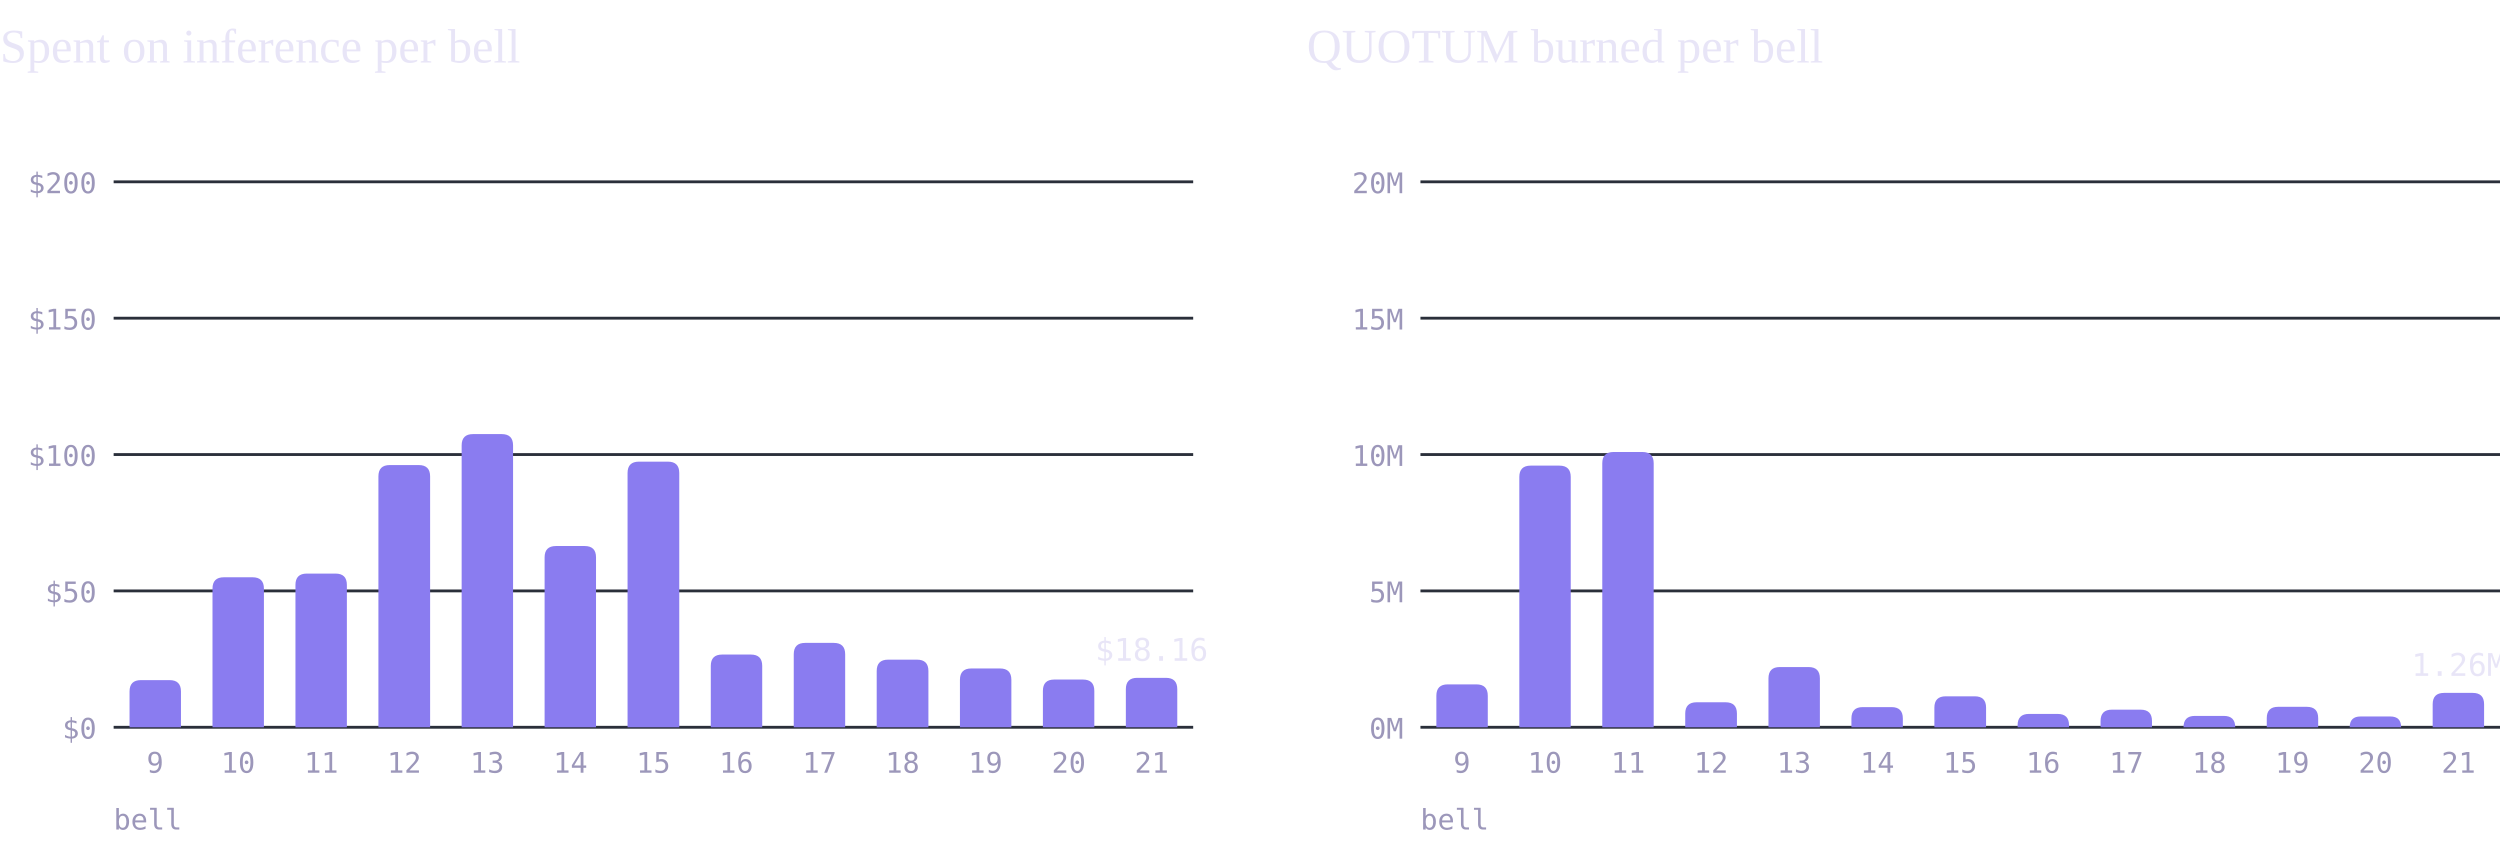
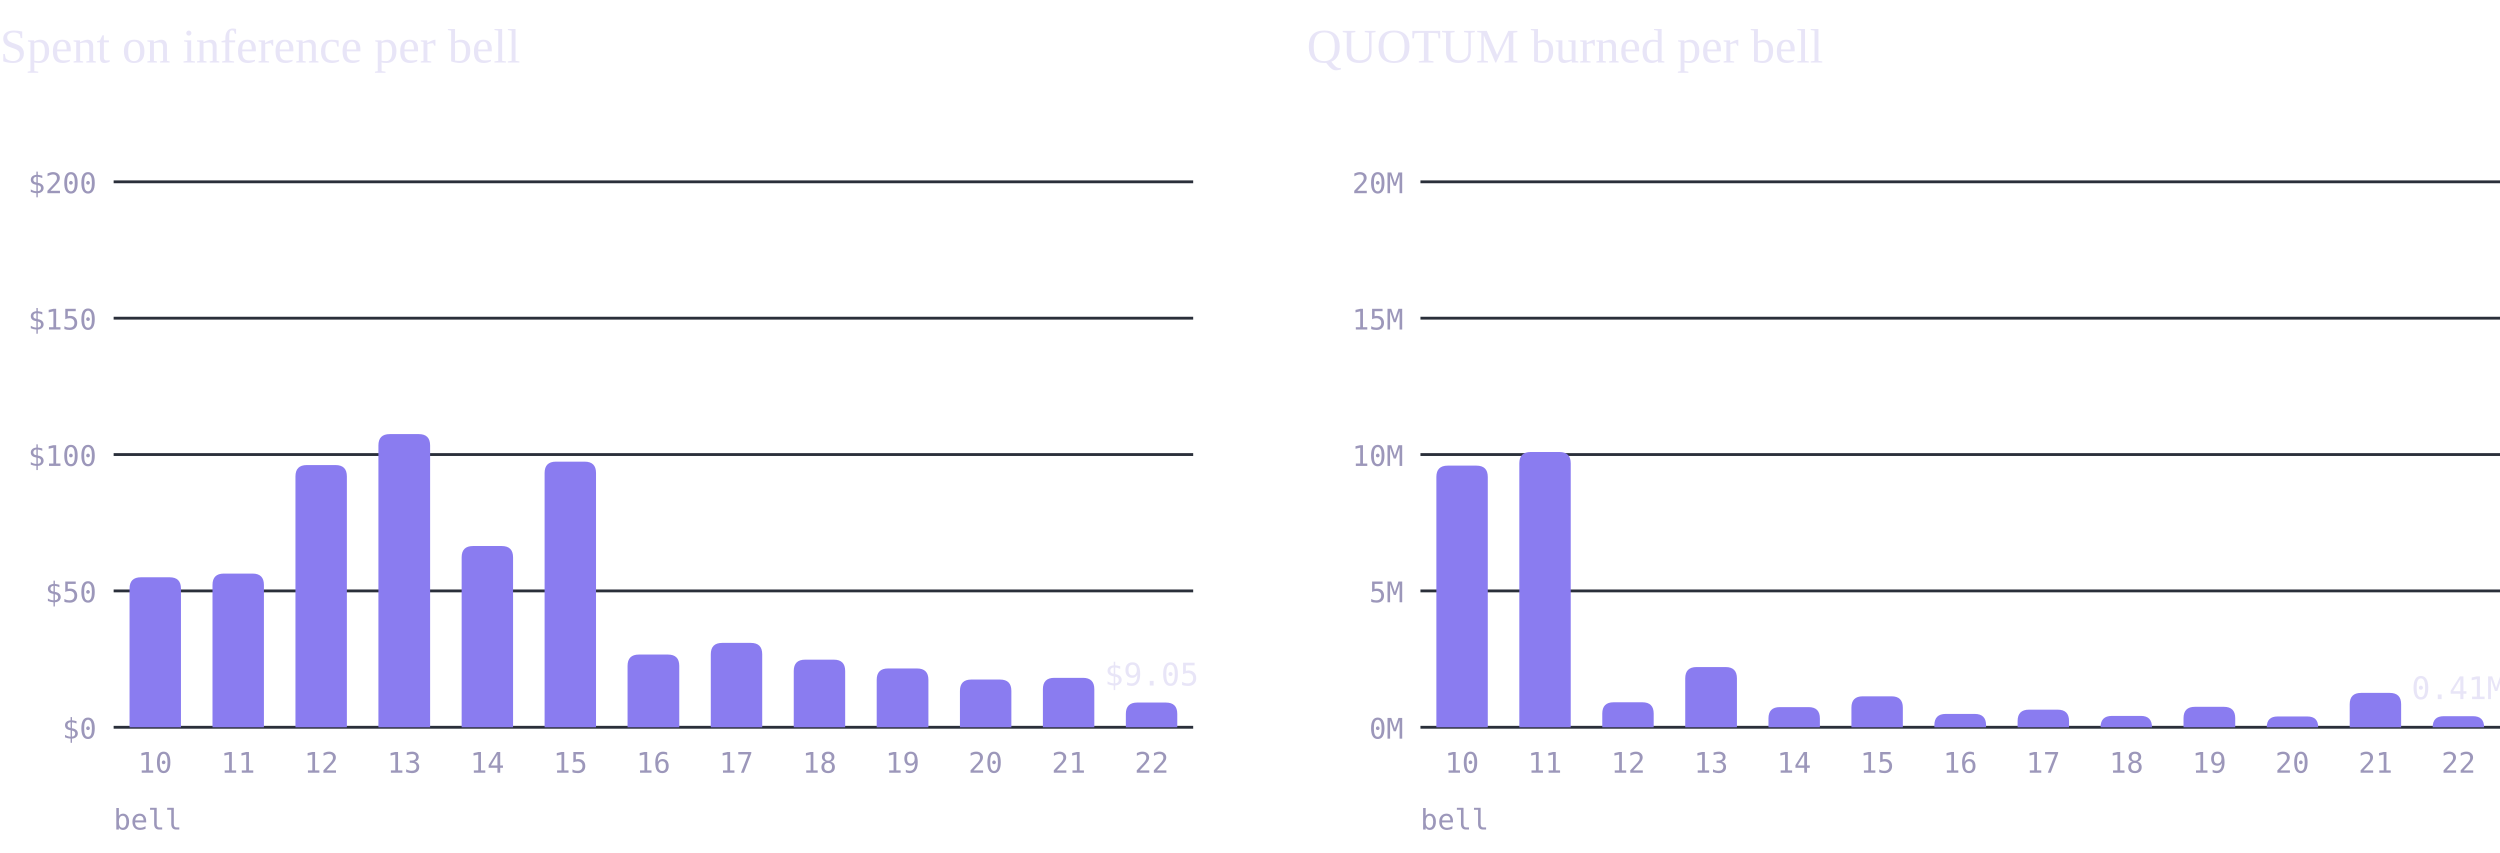
- <svg xmlns="http://www.w3.org/2000/svg" viewBox="0 0 880 300" width="880" height="300" role="img" aria-label="quotum bells 1 to 21: inference spent and QUOTUM burned per bell">
+ <svg xmlns="http://www.w3.org/2000/svg" viewBox="0 0 880 300" width="880" height="300" role="img" aria-label="quotum bells 1 to 22: inference spent and QUOTUM burned per bell">
  <text x="0" y="22" font-family="Georgia,'Times New Roman',serif" font-size="17" fill="#e8e5f7">Spent on inference per bell</text>
  <line x1="40" x2="420" y1="256.0" y2="256.0" stroke="#2a2f3a" stroke-width="1" />
  <text x="34" y="260.0" text-anchor="end" font-family="ui-monospace,SFMono-Regular,Menlo,monospace" font-size="10" fill="#9c97ba">$0</text>
  <line x1="40" x2="420" y1="208.0" y2="208.0" stroke="#2a2f3a" stroke-width="1" />
  <text x="34" y="212.0" text-anchor="end" font-family="ui-monospace,SFMono-Regular,Menlo,monospace" font-size="10" fill="#9c97ba">$50</text>
  <line x1="40" x2="420" y1="160.0" y2="160.0" stroke="#2a2f3a" stroke-width="1" />
  <text x="34" y="164.0" text-anchor="end" font-family="ui-monospace,SFMono-Regular,Menlo,monospace" font-size="10" fill="#9c97ba">$100</text>
  <line x1="40" x2="420" y1="112.0" y2="112.0" stroke="#2a2f3a" stroke-width="1" />
  <text x="34" y="116.0" text-anchor="end" font-family="ui-monospace,SFMono-Regular,Menlo,monospace" font-size="10" fill="#9c97ba">$150</text>
  <line x1="40" x2="420" y1="64.0" y2="64.0" stroke="#2a2f3a" stroke-width="1" />
  <text x="34" y="68.0" text-anchor="end" font-family="ui-monospace,SFMono-Regular,Menlo,monospace" font-size="10" fill="#9c97ba">$200</text>
-   <path d="M45.6,256.0 V243.4 Q45.6,239.4 49.6,239.4 H59.7 Q63.7,239.4 63.7,243.4 V256.0 Z" fill="#8a7cf0" />
-   <text x="54.6" y="272" text-anchor="middle" font-family="ui-monospace,SFMono-Regular,Menlo,monospace" font-size="10" fill="#9c97ba">9</text>
-   <path d="M74.8,256.0 V207.2 Q74.8,203.2 78.8,203.2 H88.9 Q92.9,203.2 92.9,207.2 V256.0 Z" fill="#8a7cf0" />
-   <text x="83.8" y="272" text-anchor="middle" font-family="ui-monospace,SFMono-Regular,Menlo,monospace" font-size="10" fill="#9c97ba">10</text>
-   <path d="M104.0,256.0 V205.9 Q104.0,201.9 108.0,201.9 H118.1 Q122.1,201.9 122.1,205.9 V256.0 Z" fill="#8a7cf0" />
-   <text x="113.1" y="272" text-anchor="middle" font-family="ui-monospace,SFMono-Regular,Menlo,monospace" font-size="10" fill="#9c97ba">11</text>
-   <path d="M133.2,256.0 V167.7 Q133.2,163.7 137.2,163.7 H147.4 Q151.4,163.7 151.4,167.7 V256.0 Z" fill="#8a7cf0" />
-   <text x="142.3" y="272" text-anchor="middle" font-family="ui-monospace,SFMono-Regular,Menlo,monospace" font-size="10" fill="#9c97ba">12</text>
-   <path d="M162.5,256.0 V156.8 Q162.5,152.8 166.5,152.8 H176.6 Q180.6,152.8 180.6,156.8 V256.0 Z" fill="#8a7cf0" />
-   <text x="171.5" y="272" text-anchor="middle" font-family="ui-monospace,SFMono-Regular,Menlo,monospace" font-size="10" fill="#9c97ba">13</text>
-   <path d="M191.7,256.0 V196.2 Q191.7,192.2 195.7,192.2 H205.8 Q209.8,192.2 209.8,196.2 V256.0 Z" fill="#8a7cf0" />
-   <text x="200.8" y="272" text-anchor="middle" font-family="ui-monospace,SFMono-Regular,Menlo,monospace" font-size="10" fill="#9c97ba">14</text>
-   <path d="M220.9,256.0 V166.5 Q220.9,162.5 224.9,162.5 H235.1 Q239.1,162.5 239.1,166.5 V256.0 Z" fill="#8a7cf0" />
-   <text x="230.0" y="272" text-anchor="middle" font-family="ui-monospace,SFMono-Regular,Menlo,monospace" font-size="10" fill="#9c97ba">15</text>
-   <path d="M250.2,256.0 V234.4 Q250.2,230.4 254.2,230.4 H264.3 Q268.3,230.4 268.3,234.4 V256.0 Z" fill="#8a7cf0" />
-   <text x="259.2" y="272" text-anchor="middle" font-family="ui-monospace,SFMono-Regular,Menlo,monospace" font-size="10" fill="#9c97ba">16</text>
-   <path d="M279.4,256.0 V230.3 Q279.4,226.3 283.4,226.3 H293.5 Q297.5,226.3 297.5,230.3 V256.0 Z" fill="#8a7cf0" />
-   <text x="288.5" y="272" text-anchor="middle" font-family="ui-monospace,SFMono-Regular,Menlo,monospace" font-size="10" fill="#9c97ba">17</text>
-   <path d="M308.6,256.0 V236.2 Q308.6,232.2 312.6,232.2 H322.8 Q326.8,232.2 326.8,236.2 V256.0 Z" fill="#8a7cf0" />
-   <text x="317.7" y="272" text-anchor="middle" font-family="ui-monospace,SFMono-Regular,Menlo,monospace" font-size="10" fill="#9c97ba">18</text>
-   <path d="M337.9,256.0 V239.3 Q337.9,235.3 341.9,235.3 H352.0 Q356.0,235.3 356.0,239.3 V256.0 Z" fill="#8a7cf0" />
-   <text x="346.9" y="272" text-anchor="middle" font-family="ui-monospace,SFMono-Regular,Menlo,monospace" font-size="10" fill="#9c97ba">19</text>
-   <path d="M367.1,256.0 V243.2 Q367.1,239.2 371.1,239.2 H381.2 Q385.2,239.2 385.2,243.2 V256.0 Z" fill="#8a7cf0" />
-   <text x="376.2" y="272" text-anchor="middle" font-family="ui-monospace,SFMono-Regular,Menlo,monospace" font-size="10" fill="#9c97ba">20</text>
-   <path d="M396.3,256.0 V242.6 Q396.3,238.6 400.3,238.6 H410.4 Q414.4,238.6 414.4,242.6 V256.0 Z" fill="#8a7cf0" />
-   <text x="405.4" y="272" text-anchor="middle" font-family="ui-monospace,SFMono-Regular,Menlo,monospace" font-size="10" fill="#9c97ba">21</text>
-   <text x="405.4" y="232.6" text-anchor="middle" font-family="ui-monospace,SFMono-Regular,Menlo,monospace" font-size="11" fill="#e8e5f7">$18.16</text>
+   <path d="M45.6,256.0 V207.2 Q45.6,203.2 49.6,203.2 H59.7 Q63.7,203.2 63.7,207.2 V256.0 Z" fill="#8a7cf0" />
+   <text x="54.6" y="272" text-anchor="middle" font-family="ui-monospace,SFMono-Regular,Menlo,monospace" font-size="10" fill="#9c97ba">10</text>
+   <path d="M74.8,256.0 V205.9 Q74.8,201.9 78.8,201.9 H88.9 Q92.9,201.9 92.9,205.9 V256.0 Z" fill="#8a7cf0" />
+   <text x="83.8" y="272" text-anchor="middle" font-family="ui-monospace,SFMono-Regular,Menlo,monospace" font-size="10" fill="#9c97ba">11</text>
+   <path d="M104.0,256.0 V167.7 Q104.0,163.7 108.0,163.7 H118.1 Q122.1,163.7 122.1,167.7 V256.0 Z" fill="#8a7cf0" />
+   <text x="113.1" y="272" text-anchor="middle" font-family="ui-monospace,SFMono-Regular,Menlo,monospace" font-size="10" fill="#9c97ba">12</text>
+   <path d="M133.2,256.0 V156.8 Q133.2,152.8 137.2,152.8 H147.4 Q151.4,152.8 151.4,156.8 V256.0 Z" fill="#8a7cf0" />
+   <text x="142.3" y="272" text-anchor="middle" font-family="ui-monospace,SFMono-Regular,Menlo,monospace" font-size="10" fill="#9c97ba">13</text>
+   <path d="M162.5,256.0 V196.2 Q162.5,192.2 166.5,192.2 H176.6 Q180.6,192.2 180.6,196.2 V256.0 Z" fill="#8a7cf0" />
+   <text x="171.5" y="272" text-anchor="middle" font-family="ui-monospace,SFMono-Regular,Menlo,monospace" font-size="10" fill="#9c97ba">14</text>
+   <path d="M191.7,256.0 V166.5 Q191.7,162.5 195.7,162.5 H205.8 Q209.8,162.5 209.8,166.5 V256.0 Z" fill="#8a7cf0" />
+   <text x="200.8" y="272" text-anchor="middle" font-family="ui-monospace,SFMono-Regular,Menlo,monospace" font-size="10" fill="#9c97ba">15</text>
+   <path d="M220.9,256.0 V234.4 Q220.9,230.4 224.9,230.4 H235.1 Q239.1,230.4 239.1,234.4 V256.0 Z" fill="#8a7cf0" />
+   <text x="230.0" y="272" text-anchor="middle" font-family="ui-monospace,SFMono-Regular,Menlo,monospace" font-size="10" fill="#9c97ba">16</text>
+   <path d="M250.2,256.0 V230.3 Q250.2,226.3 254.2,226.3 H264.3 Q268.3,226.3 268.3,230.3 V256.0 Z" fill="#8a7cf0" />
+   <text x="259.2" y="272" text-anchor="middle" font-family="ui-monospace,SFMono-Regular,Menlo,monospace" font-size="10" fill="#9c97ba">17</text>
+   <path d="M279.4,256.0 V236.2 Q279.4,232.2 283.4,232.2 H293.5 Q297.5,232.2 297.5,236.2 V256.0 Z" fill="#8a7cf0" />
+   <text x="288.5" y="272" text-anchor="middle" font-family="ui-monospace,SFMono-Regular,Menlo,monospace" font-size="10" fill="#9c97ba">18</text>
+   <path d="M308.6,256.0 V239.3 Q308.6,235.3 312.6,235.3 H322.8 Q326.8,235.3 326.8,239.3 V256.0 Z" fill="#8a7cf0" />
+   <text x="317.7" y="272" text-anchor="middle" font-family="ui-monospace,SFMono-Regular,Menlo,monospace" font-size="10" fill="#9c97ba">19</text>
+   <path d="M337.9,256.0 V243.2 Q337.9,239.2 341.9,239.2 H352.0 Q356.0,239.2 356.0,243.2 V256.0 Z" fill="#8a7cf0" />
+   <text x="346.9" y="272" text-anchor="middle" font-family="ui-monospace,SFMono-Regular,Menlo,monospace" font-size="10" fill="#9c97ba">20</text>
+   <path d="M367.1,256.0 V242.6 Q367.1,238.6 371.1,238.6 H381.2 Q385.2,238.6 385.2,242.6 V256.0 Z" fill="#8a7cf0" />
+   <text x="376.2" y="272" text-anchor="middle" font-family="ui-monospace,SFMono-Regular,Menlo,monospace" font-size="10" fill="#9c97ba">21</text>
+   <path d="M396.3,256.0 V251.3 Q396.3,247.3 400.3,247.3 H410.4 Q414.4,247.3 414.4,251.3 V256.0 Z" fill="#8a7cf0" />
+   <text x="405.4" y="272" text-anchor="middle" font-family="ui-monospace,SFMono-Regular,Menlo,monospace" font-size="10" fill="#9c97ba">22</text>
+   <text x="405.4" y="241.3" text-anchor="middle" font-family="ui-monospace,SFMono-Regular,Menlo,monospace" font-size="11" fill="#e8e5f7">$9.05</text>
  <text x="40" y="292" font-family="ui-monospace,SFMono-Regular,Menlo,monospace" font-size="10" fill="#9c97ba">bell</text>
  <text x="460" y="22" font-family="Georgia,'Times New Roman',serif" font-size="17" fill="#e8e5f7">QUOTUM burned per bell</text>
  <line x1="500" x2="880" y1="256.0" y2="256.0" stroke="#2a2f3a" stroke-width="1" />
  <text x="494" y="260.0" text-anchor="end" font-family="ui-monospace,SFMono-Regular,Menlo,monospace" font-size="10" fill="#9c97ba">0M</text>
  <line x1="500" x2="880" y1="208.0" y2="208.0" stroke="#2a2f3a" stroke-width="1" />
  <text x="494" y="212.0" text-anchor="end" font-family="ui-monospace,SFMono-Regular,Menlo,monospace" font-size="10" fill="#9c97ba">5M</text>
  <line x1="500" x2="880" y1="160.0" y2="160.0" stroke="#2a2f3a" stroke-width="1" />
  <text x="494" y="164.0" text-anchor="end" font-family="ui-monospace,SFMono-Regular,Menlo,monospace" font-size="10" fill="#9c97ba">10M</text>
  <line x1="500" x2="880" y1="112.0" y2="112.0" stroke="#2a2f3a" stroke-width="1" />
  <text x="494" y="116.0" text-anchor="end" font-family="ui-monospace,SFMono-Regular,Menlo,monospace" font-size="10" fill="#9c97ba">15M</text>
  <line x1="500" x2="880" y1="64.0" y2="64.0" stroke="#2a2f3a" stroke-width="1" />
  <text x="494" y="68.0" text-anchor="end" font-family="ui-monospace,SFMono-Regular,Menlo,monospace" font-size="10" fill="#9c97ba">20M</text>
-   <path d="M505.6,256.0 V244.9 Q505.6,240.9 509.6,240.9 H519.7 Q523.7,240.9 523.7,244.9 V256.0 Z" fill="#8a7cf0" />
-   <text x="514.6" y="272" text-anchor="middle" font-family="ui-monospace,SFMono-Regular,Menlo,monospace" font-size="10" fill="#9c97ba">9</text>
-   <path d="M534.8,256.0 V167.9 Q534.8,163.9 538.8,163.9 H548.9 Q552.9,163.9 552.9,167.9 V256.0 Z" fill="#8a7cf0" />
-   <text x="543.8" y="272" text-anchor="middle" font-family="ui-monospace,SFMono-Regular,Menlo,monospace" font-size="10" fill="#9c97ba">10</text>
-   <path d="M564.0,256.0 V163.1 Q564.0,159.1 568.0,159.1 H578.1 Q582.1,159.1 582.1,163.1 V256.0 Z" fill="#8a7cf0" />
-   <text x="573.1" y="272" text-anchor="middle" font-family="ui-monospace,SFMono-Regular,Menlo,monospace" font-size="10" fill="#9c97ba">11</text>
-   <path d="M593.2,256.0 V251.2 Q593.2,247.2 597.2,247.2 H607.4 Q611.4,247.2 611.4,251.2 V256.0 Z" fill="#8a7cf0" />
-   <text x="602.3" y="272" text-anchor="middle" font-family="ui-monospace,SFMono-Regular,Menlo,monospace" font-size="10" fill="#9c97ba">12</text>
-   <path d="M622.5,256.0 V238.8 Q622.5,234.8 626.5,234.8 H636.6 Q640.6,234.8 640.6,238.8 V256.0 Z" fill="#8a7cf0" />
-   <text x="631.5" y="272" text-anchor="middle" font-family="ui-monospace,SFMono-Regular,Menlo,monospace" font-size="10" fill="#9c97ba">13</text>
-   <path d="M651.7,256.0 V252.9 Q651.7,248.9 655.7,248.9 H665.8 Q669.8,248.9 669.8,252.9 V256.0 Z" fill="#8a7cf0" />
-   <text x="660.8" y="272" text-anchor="middle" font-family="ui-monospace,SFMono-Regular,Menlo,monospace" font-size="10" fill="#9c97ba">14</text>
-   <path d="M680.9,256.0 V249.1 Q680.9,245.1 684.9,245.1 H695.1 Q699.1,245.1 699.1,249.1 V256.0 Z" fill="#8a7cf0" />
-   <text x="690.0" y="272" text-anchor="middle" font-family="ui-monospace,SFMono-Regular,Menlo,monospace" font-size="10" fill="#9c97ba">15</text>
-   <path d="M710.2,256.0 V255.3 Q710.2,251.3 714.2,251.3 H724.3 Q728.3,251.3 728.3,255.3 V256.0 Z" fill="#8a7cf0" />
-   <text x="719.2" y="272" text-anchor="middle" font-family="ui-monospace,SFMono-Regular,Menlo,monospace" font-size="10" fill="#9c97ba">16</text>
-   <path d="M739.4,256.0 V253.8 Q739.4,249.8 743.4,249.8 H753.5 Q757.5,249.8 757.5,253.8 V256.0 Z" fill="#8a7cf0" />
-   <text x="748.5" y="272" text-anchor="middle" font-family="ui-monospace,SFMono-Regular,Menlo,monospace" font-size="10" fill="#9c97ba">17</text>
-   <path d="M768.6,256.0 V256.0 Q768.6,252.0 772.6,252.0 H782.8 Q786.8,252.0 786.8,256.0 V256.0 Z" fill="#8a7cf0" />
-   <text x="777.7" y="272" text-anchor="middle" font-family="ui-monospace,SFMono-Regular,Menlo,monospace" font-size="10" fill="#9c97ba">18</text>
-   <path d="M797.9,256.0 V252.8 Q797.9,248.8 801.9,248.8 H812.0 Q816.0,248.8 816.0,252.8 V256.0 Z" fill="#8a7cf0" />
-   <text x="806.9" y="272" text-anchor="middle" font-family="ui-monospace,SFMono-Regular,Menlo,monospace" font-size="10" fill="#9c97ba">19</text>
-   <path d="M827.1,256.0 V256.0 Q827.1,252.2 830.9,252.2 H841.4 Q845.2,252.2 845.2,256.0 V256.0 Z" fill="#8a7cf0" />
-   <text x="836.2" y="272" text-anchor="middle" font-family="ui-monospace,SFMono-Regular,Menlo,monospace" font-size="10" fill="#9c97ba">20</text>
-   <path d="M856.3,256.0 V247.9 Q856.3,243.9 860.3,243.9 H870.4 Q874.4,243.9 874.4,247.9 V256.0 Z" fill="#8a7cf0" />
-   <text x="865.4" y="272" text-anchor="middle" font-family="ui-monospace,SFMono-Regular,Menlo,monospace" font-size="10" fill="#9c97ba">21</text>
-   <text x="865.4" y="237.9" text-anchor="middle" font-family="ui-monospace,SFMono-Regular,Menlo,monospace" font-size="11" fill="#e8e5f7">1.26M</text>
+   <path d="M505.6,256.0 V167.9 Q505.6,163.9 509.6,163.9 H519.7 Q523.7,163.9 523.7,167.9 V256.0 Z" fill="#8a7cf0" />
+   <text x="514.6" y="272" text-anchor="middle" font-family="ui-monospace,SFMono-Regular,Menlo,monospace" font-size="10" fill="#9c97ba">10</text>
+   <path d="M534.8,256.0 V163.1 Q534.8,159.1 538.8,159.1 H548.9 Q552.9,159.1 552.9,163.1 V256.0 Z" fill="#8a7cf0" />
+   <text x="543.8" y="272" text-anchor="middle" font-family="ui-monospace,SFMono-Regular,Menlo,monospace" font-size="10" fill="#9c97ba">11</text>
+   <path d="M564.0,256.0 V251.2 Q564.0,247.2 568.0,247.2 H578.1 Q582.1,247.2 582.1,251.2 V256.0 Z" fill="#8a7cf0" />
+   <text x="573.1" y="272" text-anchor="middle" font-family="ui-monospace,SFMono-Regular,Menlo,monospace" font-size="10" fill="#9c97ba">12</text>
+   <path d="M593.2,256.0 V238.8 Q593.2,234.8 597.2,234.8 H607.4 Q611.4,234.8 611.4,238.8 V256.0 Z" fill="#8a7cf0" />
+   <text x="602.3" y="272" text-anchor="middle" font-family="ui-monospace,SFMono-Regular,Menlo,monospace" font-size="10" fill="#9c97ba">13</text>
+   <path d="M622.5,256.0 V252.9 Q622.5,248.9 626.5,248.9 H636.6 Q640.6,248.9 640.6,252.9 V256.0 Z" fill="#8a7cf0" />
+   <text x="631.5" y="272" text-anchor="middle" font-family="ui-monospace,SFMono-Regular,Menlo,monospace" font-size="10" fill="#9c97ba">14</text>
+   <path d="M651.7,256.0 V249.1 Q651.7,245.1 655.7,245.1 H665.8 Q669.8,245.1 669.8,249.1 V256.0 Z" fill="#8a7cf0" />
+   <text x="660.8" y="272" text-anchor="middle" font-family="ui-monospace,SFMono-Regular,Menlo,monospace" font-size="10" fill="#9c97ba">15</text>
+   <path d="M680.9,256.0 V255.3 Q680.9,251.3 684.9,251.3 H695.1 Q699.1,251.3 699.1,255.3 V256.0 Z" fill="#8a7cf0" />
+   <text x="690.0" y="272" text-anchor="middle" font-family="ui-monospace,SFMono-Regular,Menlo,monospace" font-size="10" fill="#9c97ba">16</text>
+   <path d="M710.2,256.0 V253.8 Q710.2,249.8 714.2,249.8 H724.3 Q728.3,249.8 728.3,253.8 V256.0 Z" fill="#8a7cf0" />
+   <text x="719.2" y="272" text-anchor="middle" font-family="ui-monospace,SFMono-Regular,Menlo,monospace" font-size="10" fill="#9c97ba">17</text>
+   <path d="M739.4,256.0 V256.0 Q739.4,252.0 743.4,252.0 H753.6 Q757.5,252.0 757.5,256.0 V256.0 Z" fill="#8a7cf0" />
+   <text x="748.5" y="272" text-anchor="middle" font-family="ui-monospace,SFMono-Regular,Menlo,monospace" font-size="10" fill="#9c97ba">18</text>
+   <path d="M768.6,256.0 V252.8 Q768.6,248.8 772.6,248.8 H782.8 Q786.8,248.8 786.8,252.8 V256.0 Z" fill="#8a7cf0" />
+   <text x="777.7" y="272" text-anchor="middle" font-family="ui-monospace,SFMono-Regular,Menlo,monospace" font-size="10" fill="#9c97ba">19</text>
+   <path d="M797.9,256.0 V256.0 Q797.9,252.2 801.7,252.2 H812.2 Q816.0,252.2 816.0,256.0 V256.0 Z" fill="#8a7cf0" />
+   <text x="806.9" y="272" text-anchor="middle" font-family="ui-monospace,SFMono-Regular,Menlo,monospace" font-size="10" fill="#9c97ba">20</text>
+   <path d="M827.1,256.0 V247.9 Q827.1,243.9 831.1,243.9 H841.2 Q845.2,243.9 845.2,247.9 V256.0 Z" fill="#8a7cf0" />
+   <text x="836.2" y="272" text-anchor="middle" font-family="ui-monospace,SFMono-Regular,Menlo,monospace" font-size="10" fill="#9c97ba">21</text>
+   <path d="M856.3,256.0 V256.0 Q856.3,252.1 860.2,252.1 H870.5 Q874.4,252.1 874.4,256.0 V256.0 Z" fill="#8a7cf0" />
+   <text x="865.4" y="272" text-anchor="middle" font-family="ui-monospace,SFMono-Regular,Menlo,monospace" font-size="10" fill="#9c97ba">22</text>
+   <text x="865.4" y="246.1" text-anchor="middle" font-family="ui-monospace,SFMono-Regular,Menlo,monospace" font-size="11" fill="#e8e5f7">0.41M</text>
  <text x="500" y="292" font-family="ui-monospace,SFMono-Regular,Menlo,monospace" font-size="10" fill="#9c97ba">bell</text>
</svg>
